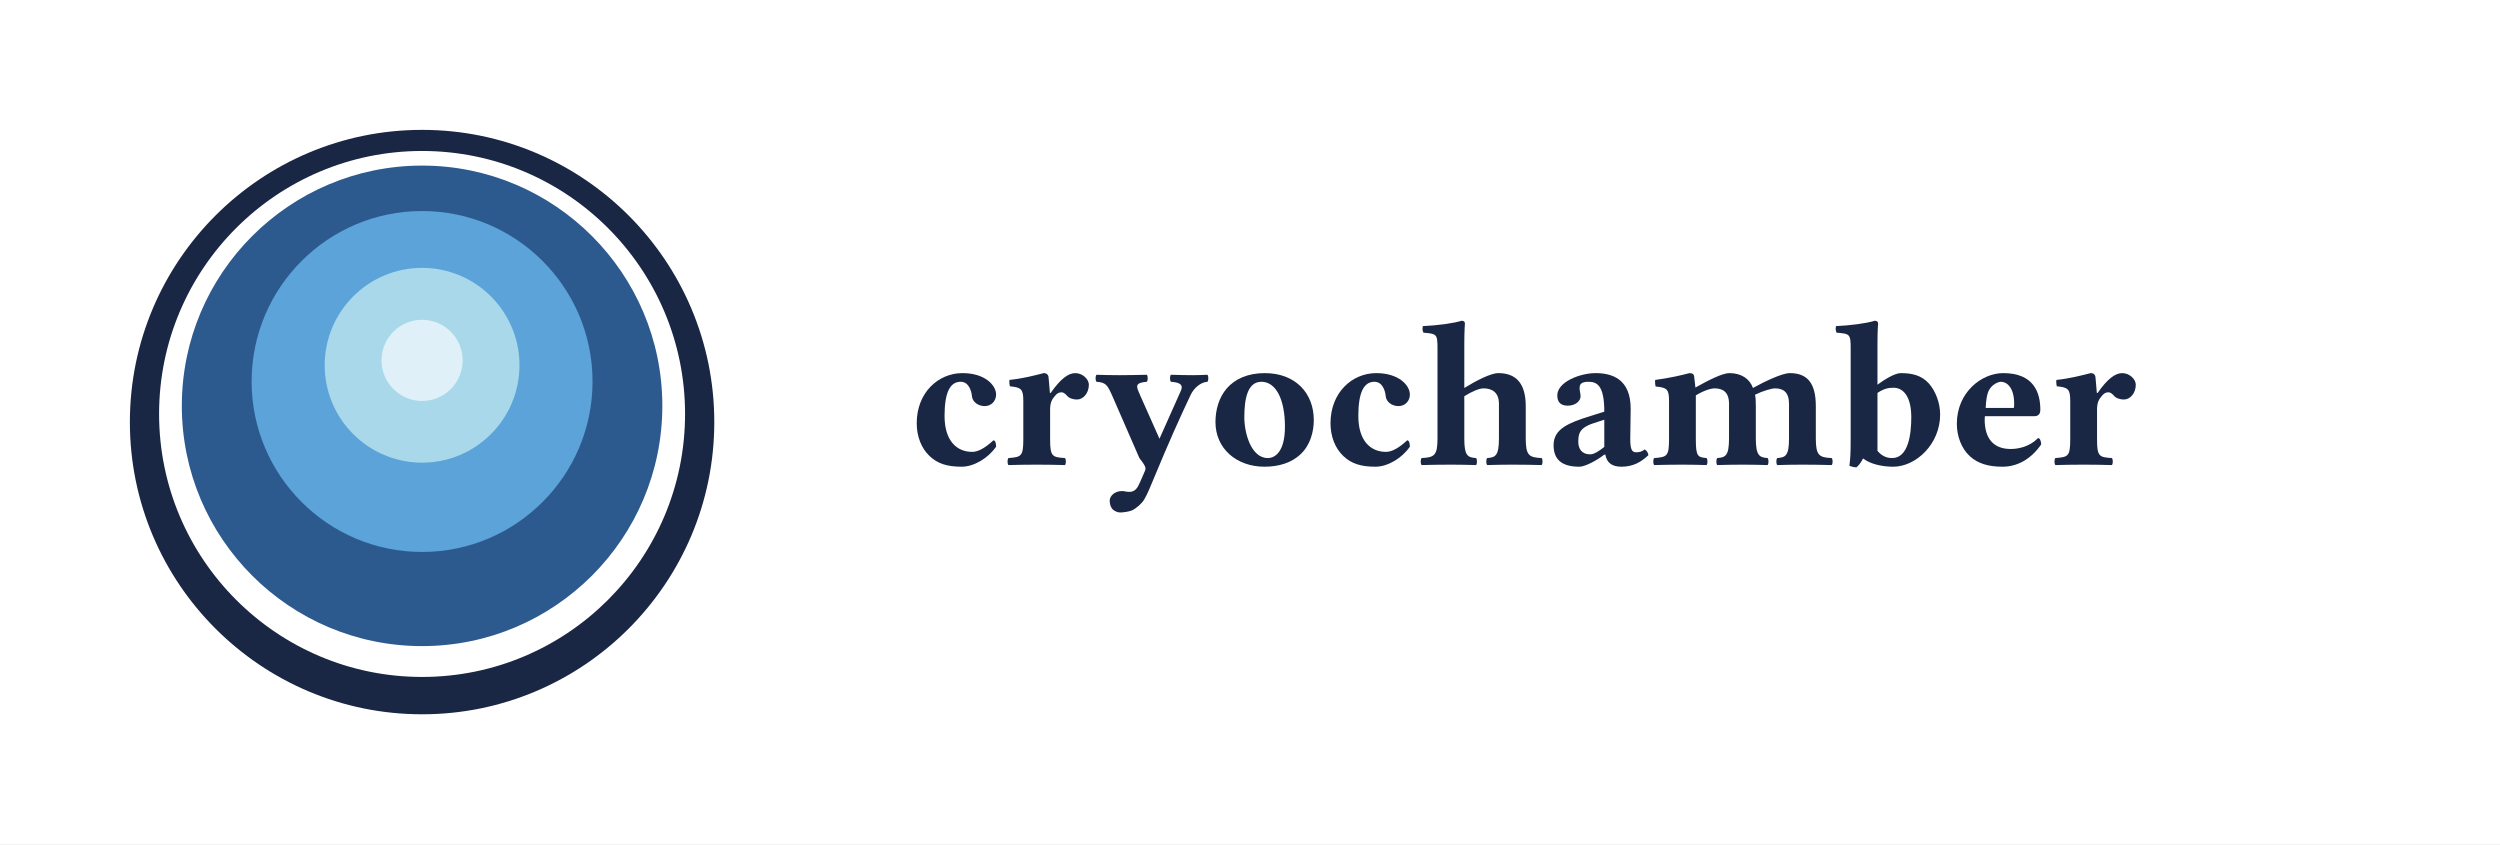
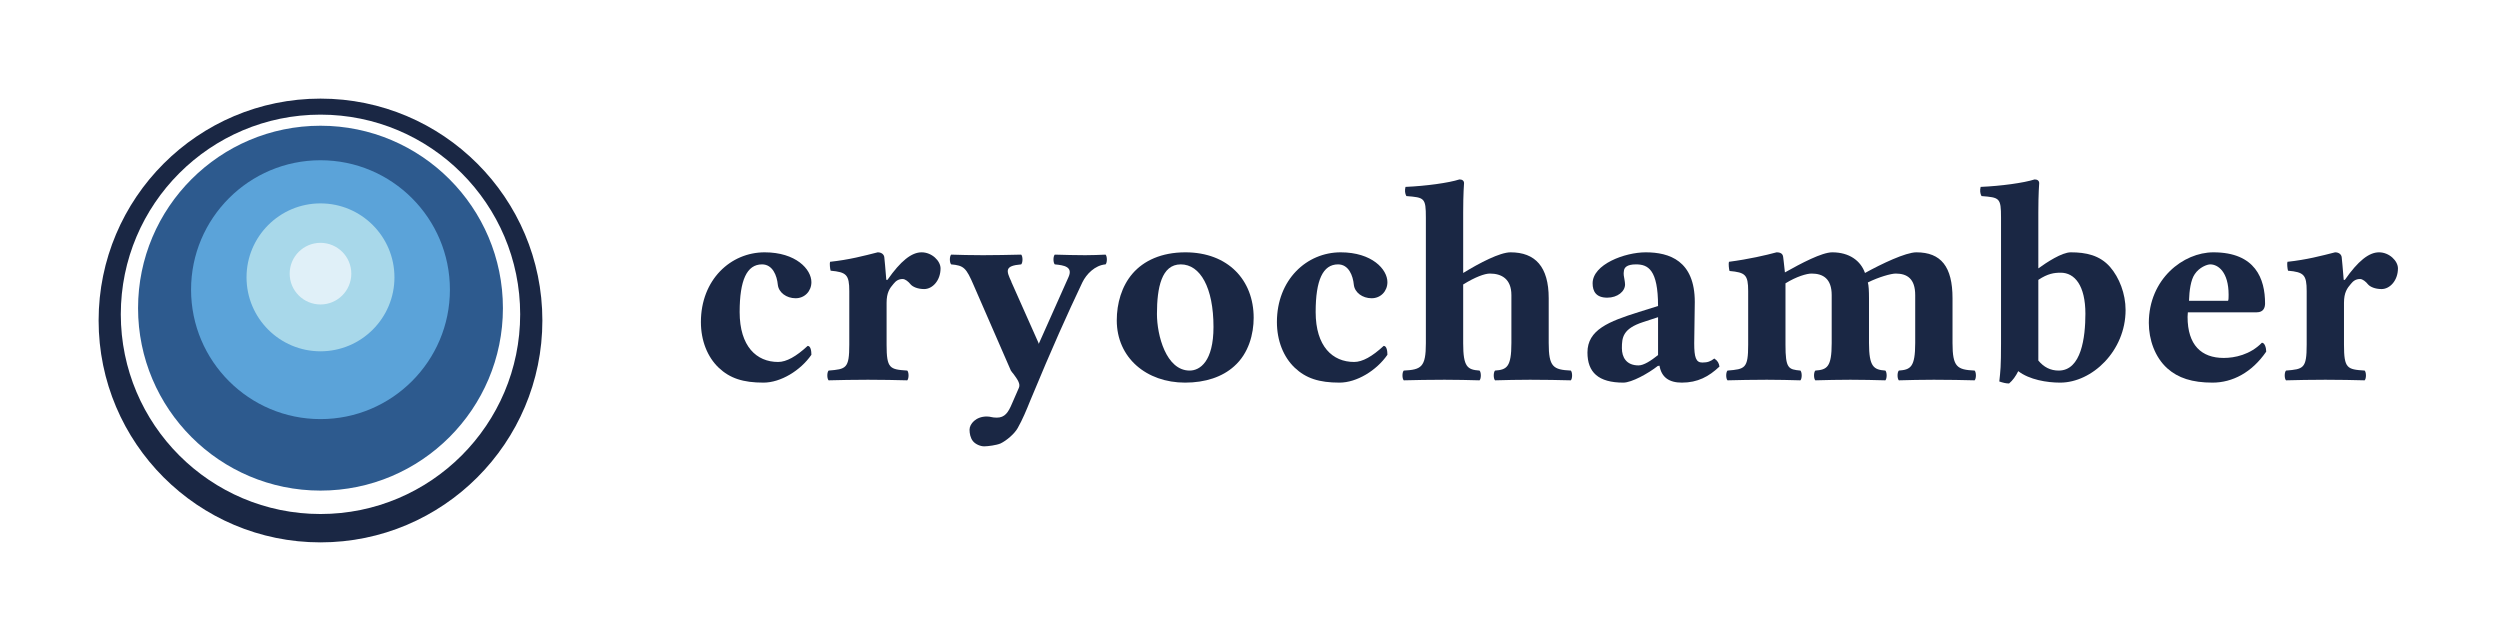
- <svg xmlns="http://www.w3.org/2000/svg" xmlns:xlink="http://www.w3.org/1999/xlink" class="typst-doc" viewBox="0 0 436.535 147.402" width="436.535pt" height="147.402pt">
-   <path class="typst-shape" fill="#ffffff" fill-rule="nonzero" d="M 0 0v 147.402 h 436.535 v -147.402 Z " />
+ <svg xmlns="http://www.w3.org/2000/svg" xmlns:xlink="http://www.w3.org/1999/xlink" class="typst-doc" viewBox="0 0 574.909 147.402" width="574.909pt" height="147.402pt">
+   <path class="typst-shape" fill="#ffffff" fill-rule="nonzero" d="M 0 0v 147.402 h 574.909 v -147.402 Z " />
  <g>
    <g class="typst-group" transform="matrix(1 0 0 1 22.67717 22.67717)">
      <g>
        <path class="typst-shape" fill="#1a2744" fill-rule="nonzero" d="M 0 0m 51.024 0 c -28.154 0 -51.024 22.87 -51.024 51.024 c 0 28.154 22.87 51.024 51.024 51.024 c 28.154 0 51.024 -22.87 51.024 -51.024 c 0 -28.154 -22.87 -51.024 -51.024 -51.024 Z " />
        <path class="typst-shape" fill="#ffffff" fill-rule="nonzero" transform="matrix(1 0 0 1 5.102362 3.685039)" d="M 0 0m 45.921 0 c -25.339 0 -45.921 20.583 -45.921 45.921 c 0 25.339 20.583 45.921 45.921 45.921 c 25.339 0 45.921 -20.583 45.921 -45.921 c 0 -25.339 -20.583 -45.921 -45.921 -45.921 Z " />
        <path class="typst-shape" fill="#2d5a8e" fill-rule="nonzero" transform="matrix(1 0 0 1 9.070866 6.23622)" d="M 0 0m 41.953 0 c -23.149 0 -41.953 18.804 -41.953 41.953 c 0 23.149 18.804 41.953 41.953 41.953 c 23.149 0 41.953 -18.804 41.953 -41.953 c 0 -23.149 -18.804 -41.953 -41.953 -41.953 Z " />
        <path class="typst-shape" fill="#5ba3d9" fill-rule="nonzero" transform="matrix(1 0 0 1 21.25984 14.17323)" d="M 0 0m 29.764 0 c -16.423 0 -29.764 13.341 -29.764 29.764 c 0 16.423 13.341 29.764 29.764 29.764 c 16.423 0 29.764 -13.341 29.764 -29.764 c 0 -16.423 -13.341 -29.764 -29.764 -29.764 Z " />
        <path class="typst-shape" fill="#a8d8ea" fill-rule="nonzero" transform="matrix(1 0 0 1 34.01575 24.09449)" d="M 0 0m 17.008 0 c -9.385 0 -17.008 7.623 -17.008 17.008 c 0 9.385 7.623 17.008 17.008 17.008 c 9.385 0 17.008 -7.623 17.008 -17.008 c 0 -9.385 -7.623 -17.008 -17.008 -17.008 Z " />
        <path class="typst-shape" fill="#e0f0f8" fill-rule="nonzero" transform="matrix(1 0 0 1 43.93701 33.16535)" d="M 0 0m 7.087 0 c -3.91 0 -7.087 3.176 -7.087 7.087 c 0 3.91 3.176 7.087 7.087 7.087 c 3.91 0 7.087 -3.176 7.087 -7.087 c 0 -3.91 -3.176 -7.087 -7.087 -7.087 Z " />
-         <path class="typst-shape" fill="none" transform="matrix(1 0 0 1 136.063 35.23762)" d="M 0 0h 214.632 v 31.572 h -214.632 v -31.572 Z " />
+         <path class="typst-shape" fill="none" transform="matrix(1 0 0 1 136.063 22.08262)" d="M 0 0h 393.492 v 57.882 h -393.492 v -57.882 Z " />
        <g class="typst-group">
          <g>
-             <g class="typst-group" transform="matrix(1 0 0 1 136.063 35.23762)">
+             <g class="typst-group" transform="matrix(1 0 0 1 136.063 22.08262)">
              <g>
-                 <g class="typst-text" transform="matrix(1 0 0 -1 0 23.22)">
-                   <use xlink:href="#g855C073FA14BFB9DE8843A8C8BF064C7" x="0" y="0" fill="#1a2744" fill-rule="nonzero" />
-                   <use xlink:href="#g2E7553D8B1FC776FC076E2BB8723A60" x="16.416" y="0" fill="#1a2744" fill-rule="nonzero" />
-                   <use xlink:href="#g90A12744609E9BB26EB471019A2E8349" x="32.364" y="0" fill="#1a2744" fill-rule="nonzero" />
-                   <use xlink:href="#gBD14D6287789C3FDD8B284E130FF1EDA" x="52.164" y="0" fill="#1a2744" fill-rule="nonzero" />
-                   <use xlink:href="#g855C073FA14BFB9DE8843A8C8BF064C7" x="72.252" y="0" fill="#1a2744" fill-rule="nonzero" />
-                   <use xlink:href="#g3B2AFD75F3B962C795103C2A0CA826E8" x="88.668" y="0" fill="#1a2744" fill-rule="nonzero" />
-                   <use xlink:href="#g93EC078F8C6DC626CFB45C414ACA6DEF" x="110.952" y="0" fill="#1a2744" fill-rule="nonzero" />
-                   <use xlink:href="#g53AB03FF8B20DBC59F726BD586C6ADA6" x="129.168" y="0" fill="#1a2744" fill-rule="nonzero" />
-                   <use xlink:href="#gE2B4F286C4119B3C94E4B2EF9B1DF899" x="161.748" y="0" fill="#1a2744" fill-rule="nonzero" />
-                   <use xlink:href="#gC24C61B21AD0C7E1434010E4757155F7" x="181.62" y="0" fill="#1a2744" fill-rule="nonzero" />
-                   <use xlink:href="#g2E7553D8B1FC776FC076E2BB8723A60" x="199.224" y="0" fill="#1a2744" fill-rule="nonzero" />
+                 <g class="typst-text" transform="matrix(1 0 0 -1 0 42.57)">
+                   <use xlink:href="#g185AE93CAAF81FD204C3AADAA79EC4C7" x="0" y="0" fill="#1a2744" fill-rule="nonzero" />
+                   <use xlink:href="#gFE5F6431C5228E347A33DE5D48D65688" x="30.096" y="0" fill="#1a2744" fill-rule="nonzero" />
+                   <use xlink:href="#g1A89E90B2DF951D6AB082786A354DE26" x="59.334" y="0" fill="#1a2744" fill-rule="nonzero" />
+                   <use xlink:href="#gE587C20191E470AEC95997F0EA5C34BD" x="95.634" y="0" fill="#1a2744" fill-rule="nonzero" />
+                   <use xlink:href="#g185AE93CAAF81FD204C3AADAA79EC4C7" x="132.462" y="0" fill="#1a2744" fill-rule="nonzero" />
+                   <use xlink:href="#g15CCA719CA107212647A9DF78AD40B18" x="162.558" y="0" fill="#1a2744" fill-rule="nonzero" />
+                   <use xlink:href="#gF00B1756F57052218D39A139E8D2F6F0" x="203.412" y="0" fill="#1a2744" fill-rule="nonzero" />
+                   <use xlink:href="#gD1C979155A4561A5EB8831BB080915AE" x="236.808" y="0" fill="#1a2744" fill-rule="nonzero" />
+                   <use xlink:href="#gC493507D6DA5EEF8B9EF86DED044A35" x="296.538" y="0" fill="#1a2744" fill-rule="nonzero" />
+                   <use xlink:href="#g29E053F47F76E03C90F79538A28E8CE9" x="332.97" y="0" fill="#1a2744" fill-rule="nonzero" />
+                   <use xlink:href="#gFE5F6431C5228E347A33DE5D48D65688" x="365.244" y="0" fill="#1a2744" fill-rule="nonzero" />
                </g>
              </g>
            </g>
          </g>
        </g>
        <path class="typst-shape" fill="none" transform="matrix(1 0 0 1 391.1811 51.02362)" d="M 0 0Z " />
        <g class="typst-group">
          <g>
            <g class="typst-group" transform="matrix(1 0 0 1 391.1811 51.02362)">
              <g />
            </g>
          </g>
        </g>
      </g>
    </g>
  </g>
  <defs id="glyph">
-     <symbol id="g855C073FA14BFB9DE8843A8C8BF064C7" overflow="visible">
-       <path d="M 0 0m 15.192 3.132 c 0 0.432 -0.072 1.116 -0.468 1.116 c -1.44 -1.332 -2.664 -2.016 -3.708 -2.016 c -2.7 0 -4.824 1.944 -4.824 6.264 c 0 3.996 0.9 5.976 2.808 5.976 c 1.332 0 1.872 -1.404 1.98 -2.556 c 0.108 -0.972 1.08 -1.692 2.232 -1.692 c 1.152 0 1.98 0.9 1.98 2.016 c 0 1.62 -1.944 3.744 -5.868 3.744 c -4.248 0 -7.992 -3.42 -7.992 -8.748 c 0 -2.34 0.828 -4.392 2.232 -5.724 c 1.404 -1.332 3.06 -1.872 5.616 -1.872 c 2.16 0 4.644 1.512 6.012 3.492 Z " />
+     <symbol id="g185AE93CAAF81FD204C3AADAA79EC4C7" overflow="visible">
+       <path d="M 0 0m 27.852 5.742 c 0 0.792 -0.132 2.046 -0.858 2.046 c -2.64 -2.442 -4.884 -3.696 -6.798 -3.696 c -4.95 0 -8.844 3.564 -8.844 11.484 c 0 7.326 1.65 10.956 5.148 10.956 c 2.442 0 3.432 -2.574 3.63 -4.686 c 0.198 -1.782 1.98 -3.102 4.092 -3.102 c 2.112 0 3.63 1.65 3.63 3.696 c 0 2.97 -3.564 6.864 -10.758 6.864 c -7.788 0 -14.652 -6.27 -14.652 -16.038 c 0 -4.29 1.518 -8.052 4.092 -10.494 c 2.574 -2.442 5.61 -3.432 10.296 -3.432 c 3.96 0 8.514 2.772 11.022 6.402 Z " />
    </symbol>
-     <symbol id="g2E7553D8B1FC776FC076E2BB8723A60" overflow="visible">
-       <path d="M 0 0m 8.208 9.648 c 0 1.296 0.396 1.836 0.864 2.376 c 0.288 0.36 0.612 0.612 1.152 0.612 c 0.324 0 0.72 -0.324 1.008 -0.684 c 0.252 -0.288 0.864 -0.576 1.692 -0.576 c 1.044 0 2.052 1.08 2.052 2.592 c 0 0.936 -1.08 2.016 -2.376 2.016 c -1.26 0 -2.628 -1.08 -4.284 -3.456 h -0.144 c -0.072 1.08 -0.252 2.844 -0.252 2.844 c -0.036 0.324 -0.324 0.612 -0.828 0.612 c -1.692 -0.432 -3.6 -0.936 -5.976 -1.188 c -0.072 -0.216 0 -0.9 0.072 -1.116 c 1.98 -0.18 2.34 -0.504 2.34 -2.556 v -6.732 c 0 -2.988 -0.396 -3.06 -2.592 -3.24 c -0.216 -0.216 -0.216 -1.008 0 -1.224 c 1.512 0.036 3.024 0.072 4.932 0.072 c 1.908 0 3.384 -0.036 4.932 -0.072 c 0.216 0.216 0.216 1.008 0 1.224 c -2.196 0.144 -2.592 0.252 -2.592 3.24 Z " />
+     <symbol id="gFE5F6431C5228E347A33DE5D48D65688" overflow="visible">
+       <path d="M 0 0m 15.048 17.688 c 0 2.376 0.726 3.366 1.584 4.356 c 0.528 0.66 1.122 1.122 2.112 1.122 c 0.594 0 1.32 -0.594 1.848 -1.254 c 0.462 -0.528 1.584 -1.056 3.102 -1.056 c 1.914 0 3.762 1.98 3.762 4.752 c 0 1.716 -1.98 3.696 -4.356 3.696 c -2.31 0 -4.818 -1.98 -7.854 -6.336 h -0.264 c -0.132 1.98 -0.462 5.214 -0.462 5.214 c -0.066 0.594 -0.594 1.122 -1.518 1.122 c -3.102 -0.792 -6.6 -1.716 -10.956 -2.178 c -0.132 -0.396 0 -1.65 0.132 -2.046 c 3.63 -0.33 4.29 -0.924 4.29 -4.686 v -12.342 c 0 -5.478 -0.726 -5.61 -4.752 -5.94 c -0.396 -0.396 -0.396 -1.848 0 -2.244 c 2.772 0.066 5.544 0.132 9.042 0.132 c 3.498 0 6.204 -0.066 9.042 -0.132 c 0.396 0.396 0.396 1.848 0 2.244 c -4.026 0.264 -4.752 0.462 -4.752 5.94 Z " />
    </symbol>
-     <symbol id="g90A12744609E9BB26EB471019A2E8349" overflow="visible">
-       <path d="M 0 0m 8.712 -6.048 c 0.576 1.008 1.116 2.304 1.548 3.384 c 2.88 6.948 4.644 10.836 6.552 14.868 c 0.504 1.044 1.584 2.16 2.916 2.268 c 0.216 0.216 0.216 1.008 0 1.224 c -0.9 -0.036 -1.548 -0.072 -2.556 -0.072 c -1.26 0 -2.484 0.036 -3.816 0.072 c -0.216 -0.216 -0.216 -1.008 0 -1.224 c 1.152 -0.108 2.304 -0.288 1.728 -1.584 l -3.708 -8.316 c 0 -0.036 0 -0.036 -0.036 -0.072 c 0 0.036 0 0.072 -0.036 0.144 l -3.348 7.524 c -0.036 0.036 -0.036 0.072 -0.036 0.108 c -0.648 1.404 -0.9 2.016 1.224 2.196 c 0.216 0.216 0.216 1.008 0 1.224 c -1.332 -0.036 -3.492 -0.072 -4.788 -0.072 c -1.224 0 -3.276 0.036 -3.996 0.072 c -0.216 -0.216 -0.216 -1.008 0 -1.224 c 1.584 -0.144 1.872 -0.396 2.844 -2.664 l 4.644 -10.656 c 0.108 -0.18 0.252 -0.324 0.36 -0.468 c 0.468 -0.648 0.864 -1.188 0.648 -1.692 l -0.864 -1.98 c -0.468 -1.116 -0.9 -1.764 -1.908 -1.764 c -0.648 0 -0.756 0.144 -1.26 0.144 c -1.368 0 -2.16 -0.936 -2.16 -1.656 c 0 -0.468 0.108 -1.044 0.432 -1.44 c 0.324 -0.396 0.936 -0.648 1.404 -0.648 c 0.468 0 1.548 0.144 2.052 0.36 c 0.756 0.36 1.764 1.224 2.16 1.944 Z " />
+     <symbol id="g1A89E90B2DF951D6AB082786A354DE26" overflow="visible">
+       <path d="M 0 0m 15.972 -11.088 c 1.056 1.848 2.046 4.224 2.838 6.204 c 5.28 12.738 8.514 19.866 12.012 27.258 c 0.924 1.914 2.904 3.96 5.346 4.158 c 0.396 0.396 0.396 1.848 0 2.244 c -1.65 -0.066 -2.838 -0.132 -4.686 -0.132 c -2.31 0 -4.554 0.066 -6.996 0.132 c -0.396 -0.396 -0.396 -1.848 0 -2.244 c 2.112 -0.198 4.224 -0.528 3.168 -2.904 l -6.798 -15.246 c 0 -0.066 0 -0.066 -0.066 -0.132 c 0 0.066 0 0.132 -0.066 0.264 l -6.138 13.794 c -0.066 0.066 -0.066 0.132 -0.066 0.198 c -1.188 2.574 -1.65 3.696 2.244 4.026 c 0.396 0.396 0.396 1.848 0 2.244 c -2.442 -0.066 -6.402 -0.132 -8.778 -0.132 c -2.244 0 -6.006 0.066 -7.326 0.132 c -0.396 -0.396 -0.396 -1.848 0 -2.244 c 2.904 -0.264 3.432 -0.726 5.214 -4.884 l 8.514 -19.536 c 0.198 -0.33 0.462 -0.594 0.66 -0.858 c 0.858 -1.188 1.584 -2.178 1.188 -3.102 l -1.584 -3.63 c -0.858 -2.046 -1.65 -3.234 -3.498 -3.234 c -1.188 0 -1.386 0.264 -2.31 0.264 c -2.508 0 -3.96 -1.716 -3.96 -3.036 c 0 -0.858 0.198 -1.914 0.792 -2.64 c 0.594 -0.726 1.716 -1.188 2.574 -1.188 c 0.858 0 2.838 0.264 3.762 0.66 c 1.386 0.66 3.234 2.244 3.96 3.564 Z " />
    </symbol>
-     <symbol id="gBD14D6287789C3FDD8B284E130FF1EDA" overflow="visible">
-       <path d="M 0 0m 1.332 7.452 c 0 -4.716 3.744 -7.812 8.568 -7.812 c 2.556 0 4.68 0.72 6.156 2.052 c 1.836 1.62 2.448 4.068 2.448 6.084 c 0 4.716 -3.204 8.208 -8.568 8.208 c -2.988 0 -5.22 -1.044 -6.624 -2.664 c -1.368 -1.584 -1.98 -3.744 -1.98 -5.868 Z m 8.028 7.02 c 2.448 0 4.104 -2.916 4.104 -7.848 c 0 -4.32 -1.692 -5.472 -2.988 -5.472 c -2.952 0 -4.104 4.428 -4.104 7.092 c 0 3.312 0.576 6.228 2.988 6.228 Z " />
+     <symbol id="gE587C20191E470AEC95997F0EA5C34BD" overflow="visible">
+       <path d="M 0 0m 2.442 13.662 c 0 -8.646 6.864 -14.322 15.708 -14.322 c 4.686 0 8.58 1.32 11.286 3.762 c 3.366 2.97 4.488 7.458 4.488 11.154 c 0 8.646 -5.874 15.048 -15.708 15.048 c -5.478 0 -9.57 -1.914 -12.144 -4.884 c -2.508 -2.904 -3.63 -6.864 -3.63 -10.758 Z m 14.718 12.87 c 4.488 0 7.524 -5.346 7.524 -14.388 c 0 -7.92 -3.102 -10.032 -5.478 -10.032 c -5.412 0 -7.524 8.118 -7.524 13.002 c 0 6.072 1.056 11.418 5.478 11.418 Z " />
    </symbol>
-     <symbol id="g3B2AFD75F3B962C795103C2A0CA826E8" overflow="visible">
-       <path d="M 0 0m 19.008 4.608 v 5.616 c 0 3.96 -1.692 5.76 -4.788 5.76 c -1.332 0 -3.888 -1.332 -5.94 -2.592 v 7.596 c 0 2.34 0.108 3.672 0.108 3.672 c 0 0.324 -0.252 0.468 -0.576 0.468 c -1.332 -0.432 -4.212 -0.828 -6.768 -0.936 c -0.108 -0.432 -0.072 -0.828 0.108 -1.152 c 2.268 -0.18 2.448 -0.216 2.448 -2.7 v -15.768 c 0 -2.988 -0.576 -3.312 -2.772 -3.42 c -0.216 -0.216 -0.216 -1.008 0 -1.224 c 1.512 0.036 3.132 0.072 5.112 0.072 c 1.728 0 2.844 -0.036 4.392 -0.072 c 0.216 0.216 0.216 1.008 0 1.224 c -1.512 0.108 -2.052 0.432 -2.052 3.42 v 7.38 c 1.512 0.936 2.7 1.368 3.348 1.368 c 1.44 0 2.7 -0.648 2.7 -2.7 v -6.012 c 0 -3.024 -0.576 -3.348 -2.052 -3.456 c -0.216 -0.216 -0.216 -1.008 0 -1.224 c 1.512 0.036 2.664 0.072 4.392 0.072 c 1.98 0 3.564 -0.036 5.112 -0.072 c 0.216 0.216 0.216 1.008 0 1.224 c -2.196 0.108 -2.772 0.432 -2.772 3.456 Z " />
+     <symbol id="g15CCA719CA107212647A9DF78AD40B18" overflow="visible">
+       <path d="M 0 0m 34.848 8.448 v 10.296 c 0 7.26 -3.102 10.56 -8.778 10.56 c -2.442 0 -7.128 -2.442 -10.89 -4.752 v 13.926 c 0 4.29 0.198 6.732 0.198 6.732 c 0 0.594 -0.462 0.858 -1.056 0.858 c -2.442 -0.792 -7.722 -1.518 -12.408 -1.716 c -0.198 -0.792 -0.132 -1.518 0.198 -2.112 c 4.158 -0.33 4.488 -0.396 4.488 -4.95 v -28.908 c 0 -5.478 -1.056 -6.072 -5.082 -6.27 c -0.396 -0.396 -0.396 -1.848 0 -2.244 c 2.772 0.066 5.742 0.132 9.372 0.132 c 3.168 0 5.214 -0.066 8.052 -0.132 c 0.396 0.396 0.396 1.848 0 2.244 c -2.772 0.198 -3.762 0.792 -3.762 6.27 v 13.53 c 2.772 1.716 4.95 2.508 6.138 2.508 c 2.64 0 4.95 -1.188 4.95 -4.95 v -11.022 c 0 -5.544 -1.056 -6.138 -3.762 -6.336 c -0.396 -0.396 -0.396 -1.848 0 -2.244 c 2.772 0.066 4.884 0.132 8.052 0.132 c 3.63 0 6.534 -0.066 9.372 -0.132 c 0.396 0.396 0.396 1.848 0 2.244 c -4.026 0.198 -5.082 0.792 -5.082 6.336 Z " />
    </symbol>
-     <symbol id="g93EC078F8C6DC626CFB45C414ACA6DEF" overflow="visible">
-       <path d="M 0 0m 10.62 1.764 c 0.252 -1.476 1.224 -2.124 2.808 -2.124 c 1.98 0 3.384 0.756 4.716 2.016 c -0.072 0.432 -0.216 0.72 -0.648 1.008 c -0.468 -0.36 -0.828 -0.504 -1.512 -0.504 c -0.792 0 -1.008 0.648 -1.008 2.412 l 0.072 5.184 c 0 5.184 -3.204 6.228 -6.156 6.228 c -2.628 0 -6.66 -1.512 -6.66 -3.888 c 0 -1.008 0.432 -1.8 1.836 -1.8 c 1.296 0 2.232 0.792 2.232 1.656 c 0 0.18 -0.036 0.396 -0.072 0.612 c -0.072 0.36 -0.144 0.72 -0.072 1.08 c 0.036 0.396 0.324 0.828 1.512 0.828 c 1.512 0 2.772 -0.648 2.772 -5.22 l -2.412 -0.756 c -3.78 -1.188 -6.444 -2.232 -6.444 -5.076 c 0 -2.484 1.368 -3.78 4.5 -3.78 c 1.044 0 3.132 1.152 4.32 2.088 Z m -0.18 6.084 v -4.752 c -0.9 -0.72 -1.8 -1.296 -2.448 -1.296 c -1.548 0 -2.088 1.044 -2.088 2.16 c 0 1.332 0.108 2.448 2.664 3.276 Z " />
+     <symbol id="gF00B1756F57052218D39A139E8D2F6F0" overflow="visible">
+       <path d="M 0 0m 19.47 3.234 c 0.462 -2.706 2.244 -3.894 5.148 -3.894 c 3.63 0 6.204 1.386 8.646 3.696 c -0.132 0.792 -0.396 1.32 -1.188 1.848 c -0.858 -0.66 -1.518 -0.924 -2.772 -0.924 c -1.452 0 -1.848 1.188 -1.848 4.422 l 0.132 9.504 c 0 9.504 -5.874 11.418 -11.286 11.418 c -4.818 0 -12.21 -2.772 -12.21 -7.128 c 0 -1.848 0.792 -3.3 3.366 -3.3 c 2.376 0 4.092 1.452 4.092 3.036 c 0 0.33 -0.066 0.726 -0.132 1.122 c -0.132 0.66 -0.264 1.32 -0.132 1.98 c 0.066 0.726 0.594 1.518 2.772 1.518 c 2.772 0 5.082 -1.188 5.082 -9.57 l -4.422 -1.386 c -6.93 -2.178 -11.814 -4.092 -11.814 -9.306 c 0 -4.554 2.508 -6.93 8.25 -6.93 c 1.914 0 5.742 2.112 7.92 3.828 Z m -0.33 11.154 v -8.712 c -1.65 -1.32 -3.3 -2.376 -4.488 -2.376 c -2.838 0 -3.828 1.914 -3.828 3.96 c 0 2.442 0.198 4.488 4.884 6.006 Z " />
    </symbol>
-     <symbol id="g53AB03FF8B20DBC59F726BD586C6ADA6" overflow="visible">
-       <path d="M 0 0m 8.208 4.392 v 7.164 c 0 0.18 0 0.36 0 0.54 c 1.404 0.864 2.664 1.224 3.276 1.224 c 1.44 0 2.52 -0.648 2.52 -2.7 v -6.012 c 0 -3.024 -0.576 -3.348 -2.052 -3.456 c -0.216 -0.216 -0.216 -1.008 0 -1.224 c 1.512 0.036 2.664 0.072 4.392 0.072 c 1.728 0 2.844 -0.036 4.392 -0.072 c 0.216 0.216 0.216 1.008 0 1.224 c -1.44 0.108 -2.052 0.432 -2.052 3.456 v 5.616 c 0 0.9 -0.036 1.62 -0.144 1.98 c 1.368 0.684 2.916 1.116 3.492 1.116 c 1.44 0 2.448 -0.648 2.448 -2.7 v -6.012 c 0 -3.024 -0.576 -3.348 -2.052 -3.456 c -0.216 -0.216 -0.216 -1.008 0 -1.224 c 1.512 0.036 2.664 0.072 4.392 0.072 c 1.98 0 3.564 -0.036 5.112 -0.072 c 0.216 0.216 0.216 1.008 0 1.224 c -2.196 0.108 -2.772 0.432 -2.772 3.456 v 5.616 c 0 3.96 -1.44 5.76 -4.536 5.76 c -1.332 0 -4.356 -1.44 -6.444 -2.592 c -0.54 1.548 -1.98 2.592 -4.104 2.592 c -1.296 0 -3.888 -1.368 -5.94 -2.52 c -0.108 1.08 -0.216 1.908 -0.216 1.908 c -0.036 0.432 -0.324 0.612 -0.828 0.612 c -1.332 -0.36 -3.492 -0.864 -5.976 -1.188 c -0.072 -0.216 0 -0.936 0.072 -1.152 c 1.98 -0.18 2.34 -0.468 2.34 -2.52 v -6.732 c 0 -2.988 -0.396 -3.06 -2.592 -3.24 c -0.216 -0.216 -0.216 -1.008 0 -1.224 c 1.512 0.036 3.024 0.072 4.932 0.072 c 1.656 0 2.664 -0.036 4.212 -0.072 c 0.216 0.216 0.216 1.008 0 1.224 c -1.512 0.144 -1.872 0.252 -1.872 3.24 Z " />
+     <symbol id="gD1C979155A4561A5EB8831BB080915AE" overflow="visible">
+       <path d="M 0 0m 15.048 8.052 v 13.134 c 0 0.33 0 0.66 0 0.99 c 2.574 1.584 4.884 2.244 6.006 2.244 c 2.64 0 4.62 -1.188 4.62 -4.95 v -11.022 c 0 -5.544 -1.056 -6.138 -3.762 -6.336 c -0.396 -0.396 -0.396 -1.848 0 -2.244 c 2.772 0.066 4.884 0.132 8.052 0.132 c 3.168 0 5.214 -0.066 8.052 -0.132 c 0.396 0.396 0.396 1.848 0 2.244 c -2.64 0.198 -3.762 0.792 -3.762 6.336 v 10.296 c 0 1.65 -0.066 2.97 -0.264 3.63 c 2.508 1.254 5.346 2.046 6.402 2.046 c 2.64 0 4.488 -1.188 4.488 -4.95 v -11.022 c 0 -5.544 -1.056 -6.138 -3.762 -6.336 c -0.396 -0.396 -0.396 -1.848 0 -2.244 c 2.772 0.066 4.884 0.132 8.052 0.132 c 3.63 0 6.534 -0.066 9.372 -0.132 c 0.396 0.396 0.396 1.848 0 2.244 c -4.026 0.198 -5.082 0.792 -5.082 6.336 v 10.296 c 0 7.26 -2.64 10.56 -8.316 10.56 c -2.442 0 -7.986 -2.64 -11.814 -4.752 c -0.99 2.838 -3.63 4.752 -7.524 4.752 c -2.376 0 -7.128 -2.508 -10.89 -4.62 c -0.198 1.98 -0.396 3.498 -0.396 3.498 c -0.066 0.792 -0.594 1.122 -1.518 1.122 c -2.442 -0.66 -6.402 -1.584 -10.956 -2.178 c -0.132 -0.396 0 -1.716 0.132 -2.112 c 3.63 -0.33 4.29 -0.858 4.29 -4.62 v -12.342 c 0 -5.478 -0.726 -5.61 -4.752 -5.94 c -0.396 -0.396 -0.396 -1.848 0 -2.244 c 2.772 0.066 5.544 0.132 9.042 0.132 c 3.036 0 4.884 -0.066 7.722 -0.132 c 0.396 0.396 0.396 1.848 0 2.244 c -2.772 0.264 -3.432 0.462 -3.432 5.94 Z " />
    </symbol>
-     <symbol id="gE2B4F286C4119B3C94E4B2EF9B1DF899" overflow="visible">
-       <path d="M 0 0m 2.664 4.572 c 0 -2.988 -0.072 -3.42 -0.216 -4.788 c 0.432 -0.144 0.828 -0.252 1.224 -0.252 c 0.468 0.396 0.828 0.9 1.152 1.548 c 1.404 -1.08 3.6 -1.44 5.256 -1.44 c 3.996 0 8.208 3.96 8.208 9.108 c 0 2.052 -0.792 4.068 -1.944 5.4 c -1.296 1.476 -3.024 1.836 -4.932 1.836 c -1.116 0 -3.024 -1.26 -4.068 -2.016 v 7.02 c 0 2.34 0.108 3.672 0.108 3.672 c 0 0.324 -0.252 0.468 -0.576 0.468 c -1.332 -0.432 -4.212 -0.828 -6.768 -0.936 c -0.108 -0.432 -0.072 -0.828 0.108 -1.152 c 2.268 -0.18 2.448 -0.216 2.448 -2.7 Z m 4.68 7.956 c 1.188 0.792 1.98 0.9 2.808 0.9 c 1.764 0 3.096 -1.62 3.096 -5.148 c 0 -2.952 -0.504 -7.128 -3.348 -7.128 c -1.044 0 -1.872 0.432 -2.556 1.26 Z " />
+     <symbol id="gC493507D6DA5EEF8B9EF86DED044A35" overflow="visible">
+       <path d="M 0 0m 4.884 8.382 c 0 -5.478 -0.132 -6.27 -0.396 -8.778 c 0.792 -0.264 1.518 -0.462 2.244 -0.462 c 0.858 0.726 1.518 1.65 2.112 2.838 c 2.574 -1.98 6.6 -2.64 9.636 -2.64 c 7.326 0 15.048 7.26 15.048 16.698 c 0 3.762 -1.452 7.458 -3.564 9.9 c -2.376 2.706 -5.544 3.366 -9.042 3.366 c -2.046 0 -5.544 -2.31 -7.458 -3.696 v 12.87 c 0 4.29 0.198 6.732 0.198 6.732 c 0 0.594 -0.462 0.858 -1.056 0.858 c -2.442 -0.792 -7.722 -1.518 -12.408 -1.716 c -0.198 -0.792 -0.132 -1.518 0.198 -2.112 c 4.158 -0.33 4.488 -0.396 4.488 -4.95 Z m 8.58 14.586 c 2.178 1.452 3.63 1.65 5.148 1.65 c 3.234 0 5.676 -2.97 5.676 -9.438 c 0 -5.412 -0.924 -13.068 -6.138 -13.068 c -1.914 0 -3.432 0.792 -4.686 2.31 Z " />
    </symbol>
-     <symbol id="gC24C61B21AD0C7E1434010E4757155F7" overflow="visible">
-       <path d="M 0 0m 15.516 4.644 c -1.476 -1.512 -3.42 -1.908 -4.788 -1.908 c -2.808 0 -4.536 1.62 -4.536 5.148 c 0 0.252 0.036 0.396 0.036 0.576 h 8.64 c 0.864 0 1.044 0.612 1.044 1.116 c 0 3.06 -1.188 6.408 -6.48 6.408 c -3.78 0 -8.1 -3.348 -8.1 -8.856 c 0 -2.088 0.756 -4.284 2.304 -5.688 c 1.368 -1.224 3.132 -1.8 5.688 -1.8 c 2.484 0 4.932 1.26 6.732 3.888 c 0 0.468 -0.18 1.116 -0.54 1.116 Z m -9.144 5.256 c 0.036 1.26 0.216 2.628 0.72 3.348 c 0.576 0.864 1.548 1.224 1.944 1.224 c 0.972 0 2.304 -0.936 2.304 -3.816 c 0 -0.216 0 -0.684 -0.072 -0.756 Z " />
+     <symbol id="g29E053F47F76E03C90F79538A28E8CE9" overflow="visible">
+       <path d="M 0 0m 28.446 8.514 c -2.706 -2.772 -6.27 -3.498 -8.778 -3.498 c -5.148 0 -8.316 2.97 -8.316 9.438 c 0 0.462 0.066 0.726 0.066 1.056 h 15.84 c 1.584 0 1.914 1.122 1.914 2.046 c 0 5.61 -2.178 11.748 -11.88 11.748 c -6.93 0 -14.85 -6.138 -14.85 -16.236 c 0 -3.828 1.386 -7.854 4.224 -10.428 c 2.508 -2.244 5.742 -3.3 10.428 -3.3 c 4.554 0 9.042 2.31 12.342 7.128 c 0 0.858 -0.33 2.046 -0.99 2.046 Z m -16.764 9.636 c 0.066 2.31 0.396 4.818 1.32 6.138 c 1.056 1.584 2.838 2.244 3.564 2.244 c 1.782 0 4.224 -1.716 4.224 -6.996 c 0 -0.396 0 -1.254 -0.132 -1.386 Z " />
    </symbol>
  </defs>
</svg>
